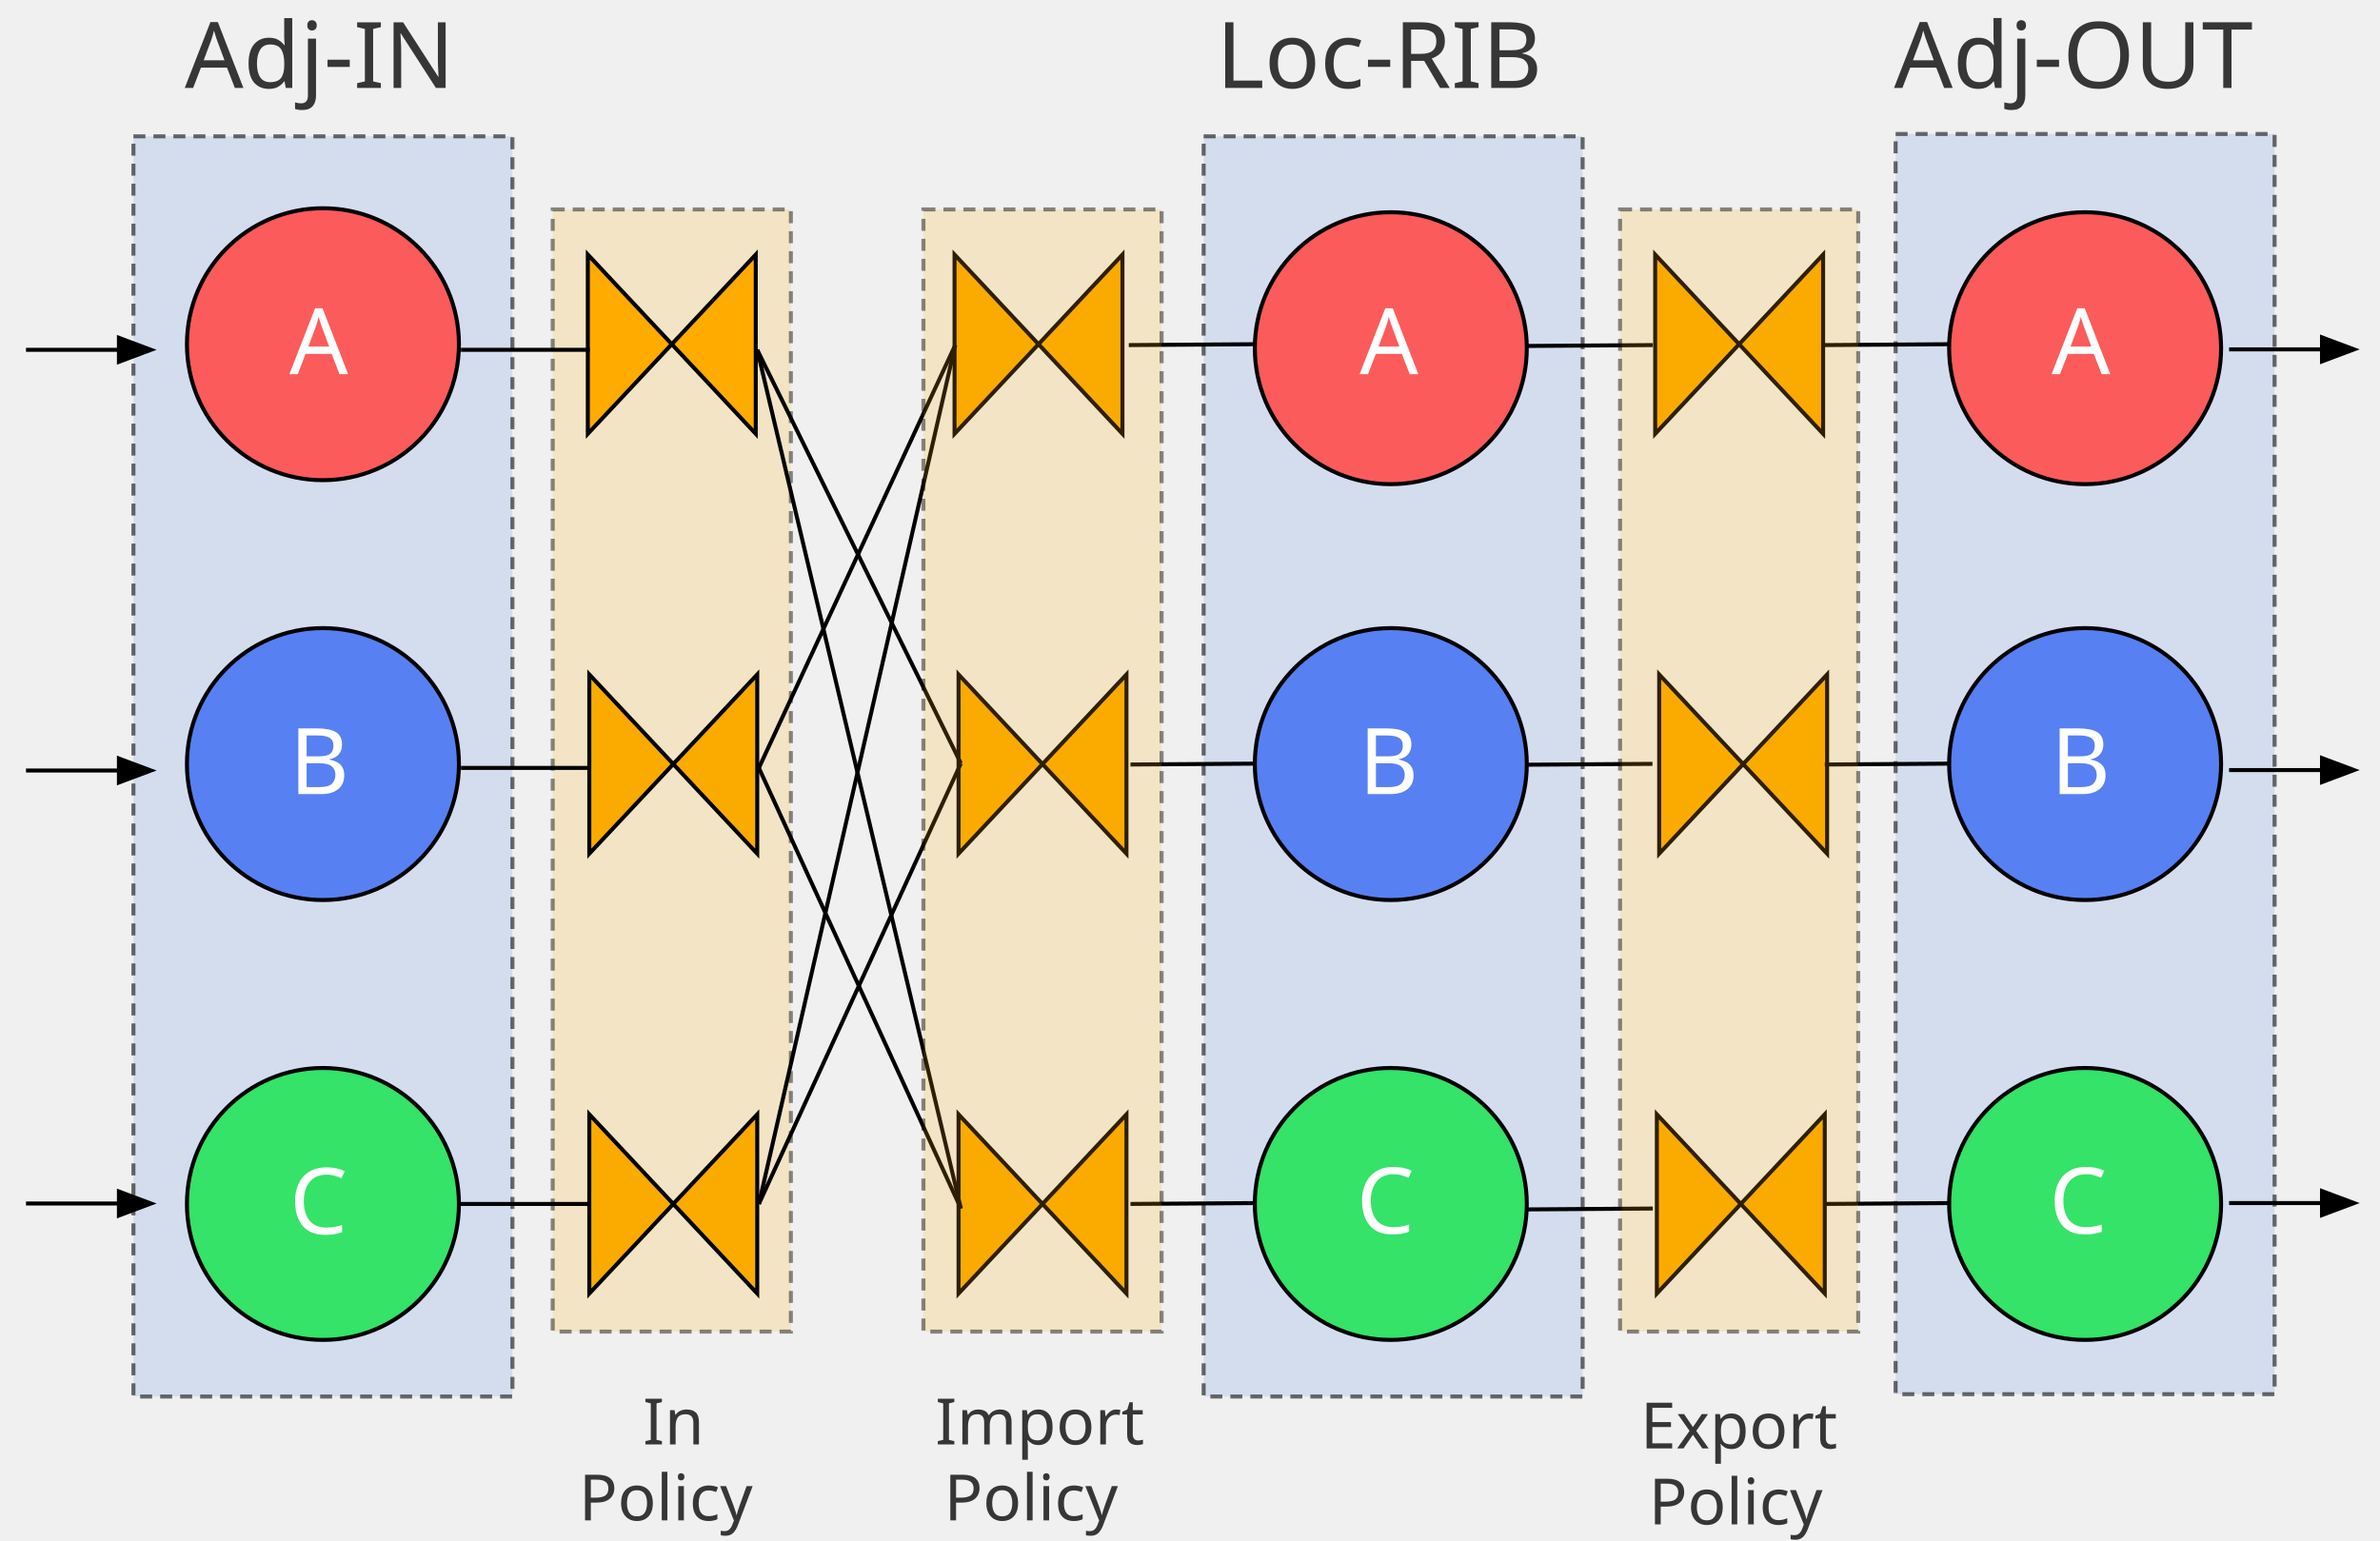
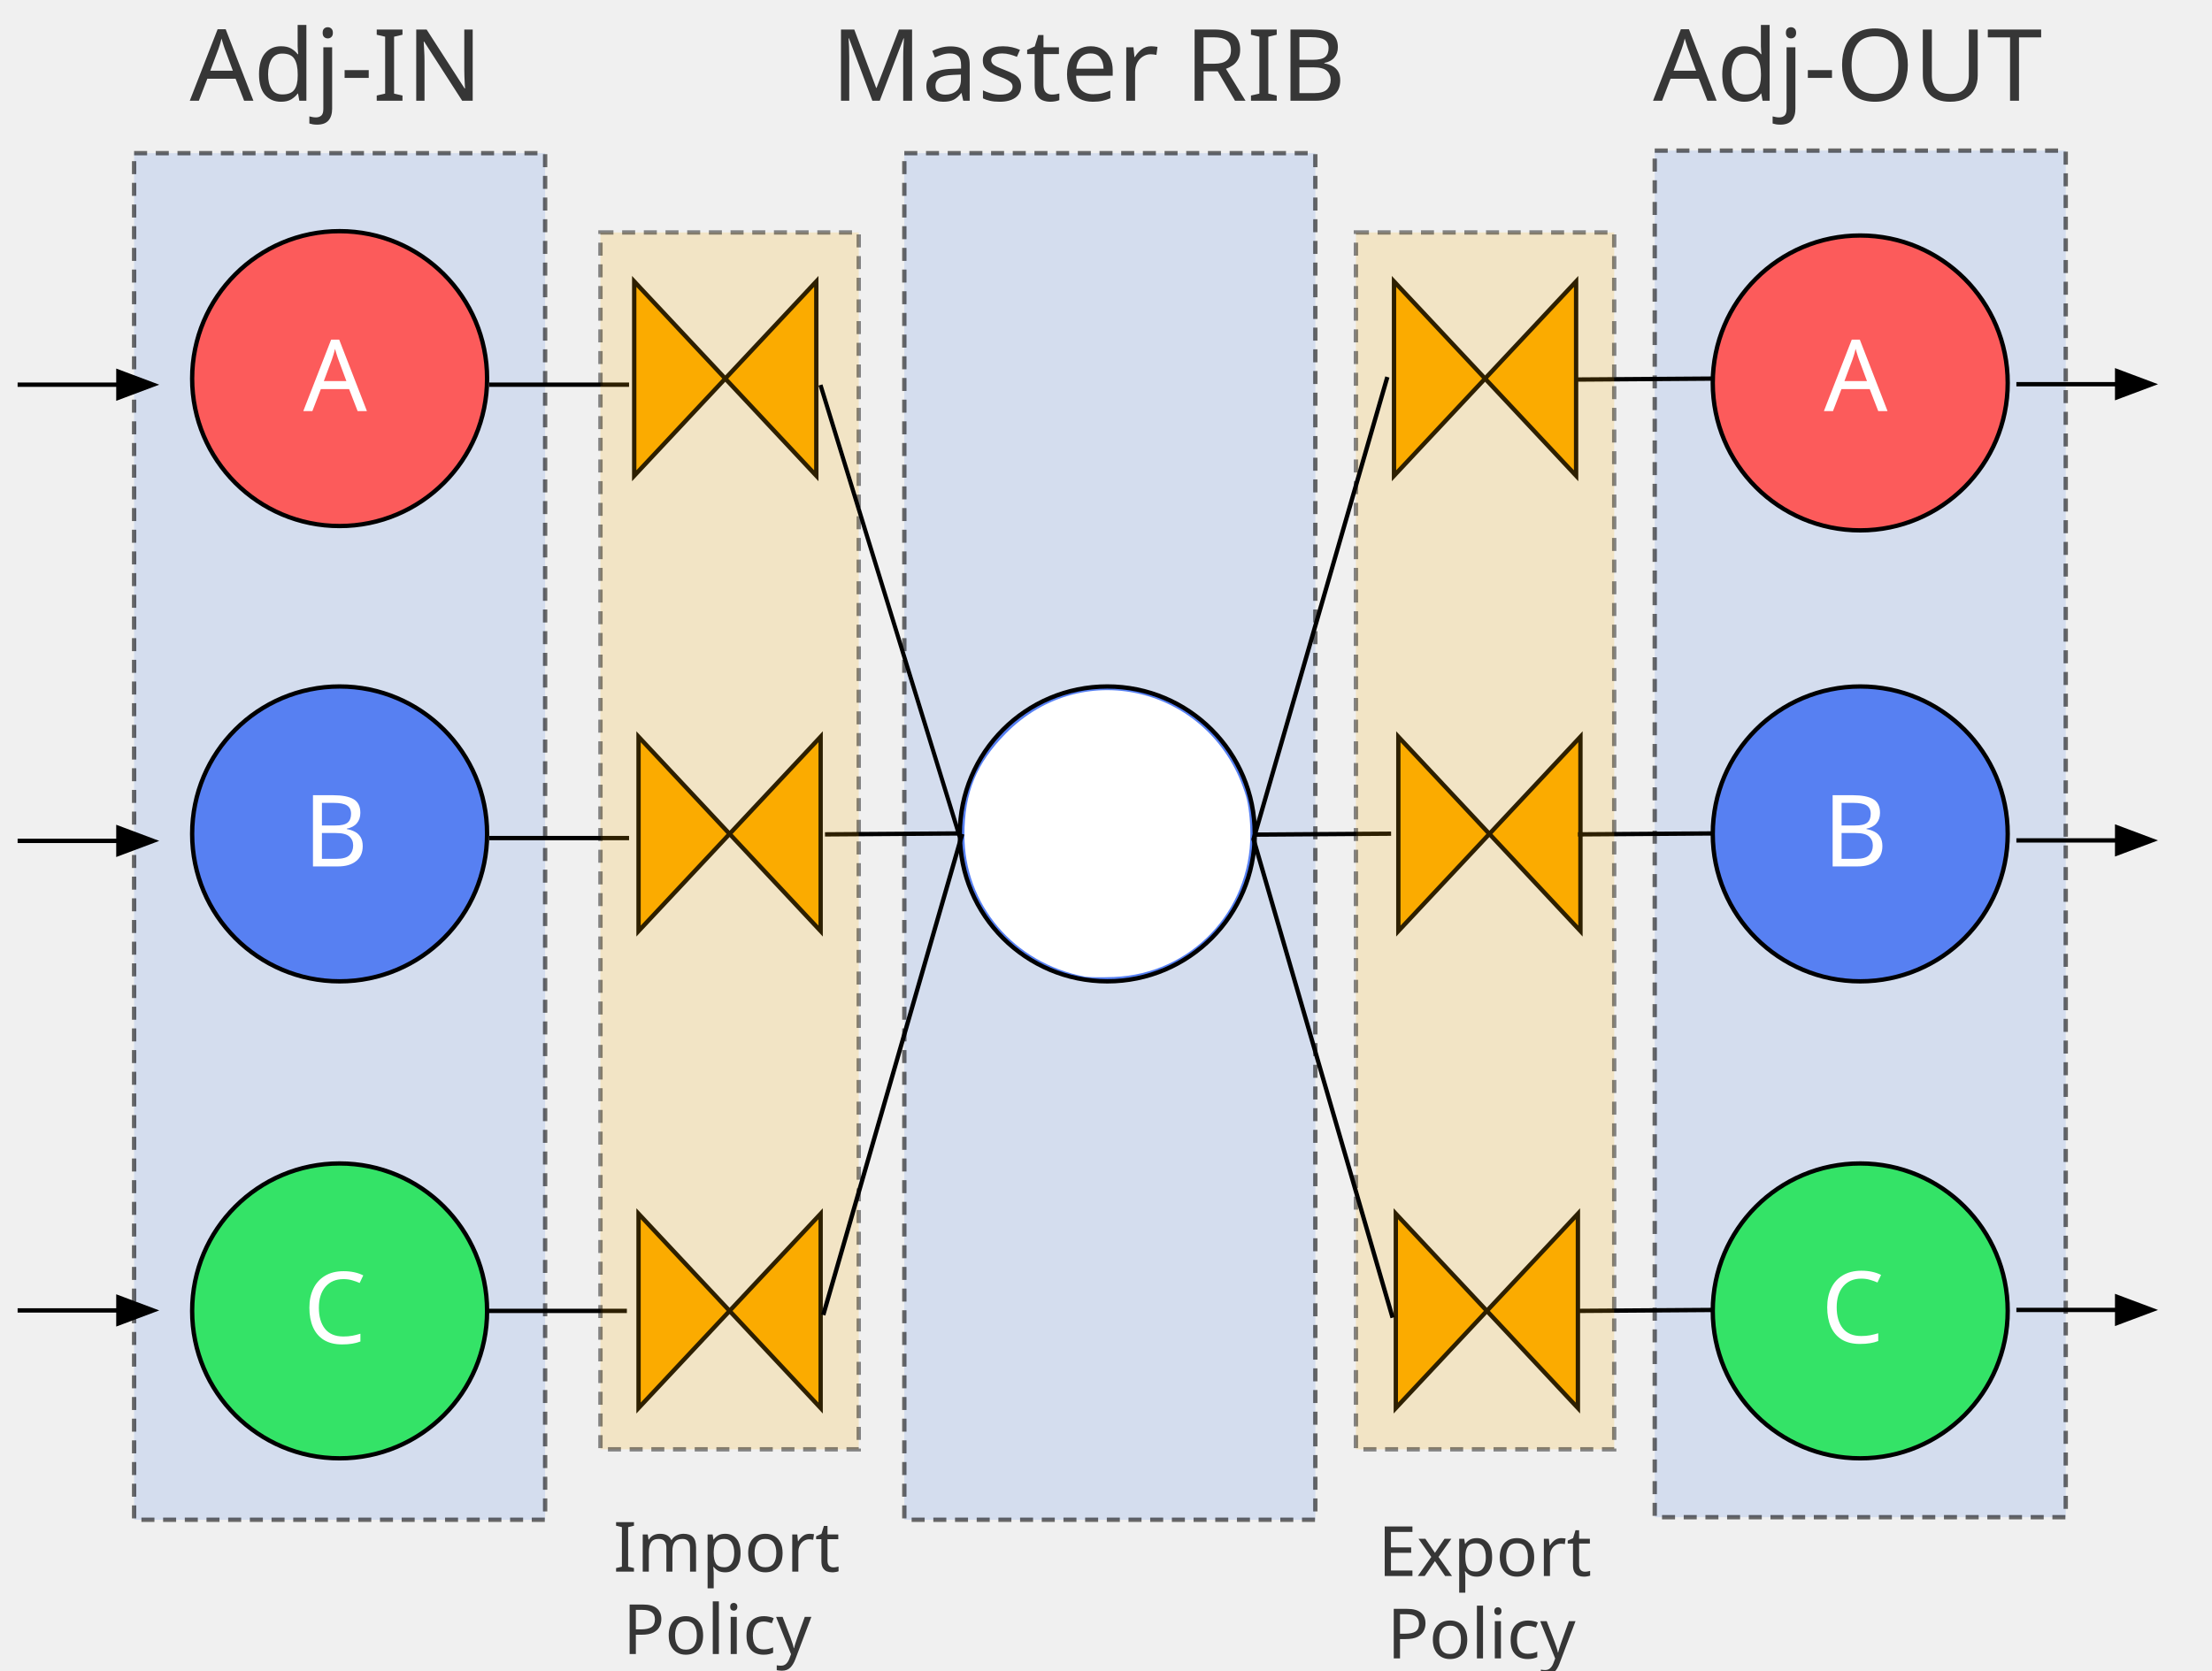
- <svg xmlns="http://www.w3.org/2000/svg" version="1.1" x="0" y="0" width="595.068" height="385.215" viewBox="0, 0, 595.068, 385.215">
-   <g id="Layer_1" transform="translate(4, -227.785)">
-     <g>
-       <path d="M134.191,280.158 L193.741,280.158 L193.741,560.784 L134.191,560.784 L134.191,280.158 z" fill="#FBAB00" fill-opacity="0.182" />
-       <path d="M134.191,280.158 L193.741,280.158 L193.741,560.784 L134.191,560.784 L134.191,280.158 z" fill-opacity="0" stroke="#000000" stroke-width="1" stroke-opacity="0.457" stroke-dasharray="3,2" />
+ <svg xmlns="http://www.w3.org/2000/svg" version="1.1" x="0" y="0" width="510" height="385.215" viewBox="0 0 510 385.215" id="svg3737">
+   <defs id="defs4096" />
+   <g id="g3746" transform="translate(-88.43941,-226.5525)">
+     <path style="fill:#3473e3;fill-opacity:0.146" id="path3748" d="m 469.953,261.285 94.766,0 0,315.154 -94.766,0 0,-315.154 z" />
+     <path style="fill-opacity:0;stroke:#000000;stroke-width:1;stroke-dasharray:3, 2;stroke-opacity:0.571" id="path3750" d="m 469.953,261.285 94.766,0 0,315.154 -94.766,0 0,-315.154 z" />
+   </g>
+   <g id="g3752" transform="translate(1.560587,-226.5525)">
+     <path style="fill:#3473e3;fill-opacity:0.146" id="path3754" d="m 29.358,261.875 94.767,0 0,315.154 -94.767,0 0,-315.154 z" />
+     <path style="fill-opacity:0;stroke:#000000;stroke-width:1;stroke-dasharray:3, 2;stroke-opacity:0.571" id="path3756" d="m 29.358,261.875 94.767,0 0,315.154 -94.767,0 0,-315.154 z" />
+   </g>
+   <g id="g3758" transform="translate(-88.43941,-226.5525)">
+     <path style="fill:#3473e3;fill-opacity:0.146" id="path3760" d="m 296.941,261.875 94.766,0 0,315.154 -94.766,0 0,-315.154 z" />
+     <path style="fill-opacity:0;stroke:#000000;stroke-width:1;stroke-dasharray:3, 2;stroke-opacity:0.571" id="path3762" d="m 296.941,261.875 94.766,0 0,315.154 -94.766,0 0,-315.154 z" />
+   </g>
+   <g id="g3764" transform="translate(1.560587,-226.5525)">
+     <path style="fill:#fc5b5b" id="path3766" d="m 76.742,347.862 c -18.778,0 -34,-15.223 -34,-34 0,-18.778 15.222,-34 34,-34 18.777,0 34,15.222 34,34 0,18.777 -15.223,34 -34,34 z" />
+     <path style="fill-opacity:0;stroke:#000000;stroke-width:1" id="path3768" d="m 76.742,347.862 c -18.778,0 -34,-15.223 -34,-34 0,-18.778 15.222,-34 34,-34 18.777,0 34,15.222 34,34 0,18.777 -15.223,34 -34,34 z" />
+   </g>
+   <g id="g3770" transform="translate(1.560587,-226.5525)">
+     <path style="fill:#5780f2" id="path3772" d="m 76.742,452.862 c -18.778,0 -34,-15.223 -34,-34 0,-18.778 15.222,-34 34,-34 18.777,0 34,15.222 34,34 0,18.777 -15.223,34 -34,34 z" />
+     <path style="fill-opacity:0;stroke:#000000;stroke-width:1" id="path3774" d="m 76.742,452.862 c -18.778,0 -34,-15.223 -34,-34 0,-18.778 15.222,-34 34,-34 18.777,0 34,15.222 34,34 0,18.777 -15.223,34 -34,34 z" />
+   </g>
+   <g id="g3776" transform="translate(1.560587,-226.5525)">
+     <path style="fill:#34e367" id="path3778" d="m 76.742,562.862 c -18.778,0 -34,-15.223 -34,-34 0,-18.778 15.222,-34 34,-34 18.777,0 34,15.222 34,34 0,18.777 -15.223,34 -34,34 z" />
+     <path style="fill-opacity:0;stroke:#000000;stroke-width:1" id="path3780" d="m 76.742,562.862 c -18.778,0 -34,-15.223 -34,-34 0,-18.778 15.222,-34 34,-34 18.777,0 34,15.222 34,34 0,18.777 -15.223,34 -34,34 z" />
+   </g>
+   <g id="g3782" transform="translate(-88.43941,-226.5525)">
+     <g id="g3784">
+       <path style="fill:#fbab00" id="path3786" d="m 277.647,441.267 -20.992,-22.405 20.992,-22.406 z" />
+       <path style="fill-opacity:0;stroke:#000000;stroke-width:1" id="path3788" d="m 277.647,441.267 -20.992,-22.405 20.992,-22.406 z" />
    </g>
-     <g>
-       <path d="M469.953,261.285 L564.719,261.285 L564.719,576.439 L469.953,576.439 L469.953,261.285 z" fill="#3473E3" fill-opacity="0.146" />
-       <path d="M469.953,261.285 L564.719,261.285 L564.719,576.439 L469.953,576.439 L469.953,261.285 z" fill-opacity="0" stroke="#000000" stroke-width="1" stroke-opacity="0.571" stroke-dasharray="3,2" />
-     </g>
-     <g>
-       <path d="M29.358,261.875 L124.125,261.875 L124.125,577.029 L29.358,577.029 L29.358,261.875 z" fill="#3473E3" fill-opacity="0.146" />
-       <path d="M29.358,261.875 L124.125,261.875 L124.125,577.029 L29.358,577.029 L29.358,261.875 z" fill-opacity="0" stroke="#000000" stroke-width="1" stroke-opacity="0.571" stroke-dasharray="3,2" />
-     </g>
-     <g>
-       <path d="M296.941,261.875 L391.707,261.875 L391.707,577.029 L296.941,577.029 L296.941,261.875 z" fill="#3473E3" fill-opacity="0.146" />
-       <path d="M296.941,261.875 L391.707,261.875 L391.707,577.029 L296.941,577.029 L296.941,261.875 z" fill-opacity="0" stroke="#000000" stroke-width="1" stroke-opacity="0.571" stroke-dasharray="3,2" />
-     </g>
-     <g>
-       <path d="M76.742,347.862 C57.964,347.862 42.742,332.639 42.742,313.862 C42.742,295.084 57.964,279.862 76.742,279.862 C95.519,279.862 110.742,295.084 110.742,313.862 C110.742,332.639 95.519,347.862 76.742,347.862 z" fill="#FC5B5B" />
-       <path d="M76.742,347.862 C57.964,347.862 42.742,332.639 42.742,313.862 C42.742,295.084 57.964,279.862 76.742,279.862 C95.519,279.862 110.742,295.084 110.742,313.862 C110.742,332.639 95.519,347.862 76.742,347.862 z" fill-opacity="0" stroke="#000000" stroke-width="1" />
-     </g>
-     <g>
-       <path d="M76.742,452.862 C57.964,452.862 42.742,437.639 42.742,418.862 C42.742,400.084 57.964,384.862 76.742,384.862 C95.519,384.862 110.742,400.084 110.742,418.862 C110.742,437.639 95.519,452.862 76.742,452.862 z" fill="#5780F2" />
-       <path d="M76.742,452.862 C57.964,452.862 42.742,437.639 42.742,418.862 C42.742,400.084 57.964,384.862 76.742,384.862 C95.519,384.862 110.742,400.084 110.742,418.862 C110.742,437.639 95.519,452.862 76.742,452.862 z" fill-opacity="0" stroke="#000000" stroke-width="1" />
-     </g>
-     <g>
-       <path d="M76.742,562.862 C57.964,562.862 42.742,547.639 42.742,528.862 C42.742,510.084 57.964,494.862 76.742,494.862 C95.519,494.862 110.742,510.084 110.742,528.862 C110.742,547.639 95.519,562.862 76.742,562.862 z" fill="#34E367" />
-       <path d="M76.742,562.862 C57.964,562.862 42.742,547.639 42.742,528.862 C42.742,510.084 57.964,494.862 76.742,494.862 C95.519,494.862 110.742,510.084 110.742,528.862 C110.742,547.639 95.519,562.862 76.742,562.862 z" fill-opacity="0" stroke="#000000" stroke-width="1" />
-     </g>
-     <g>
-       <g>
-         <path d="M277.647,441.267 L256.655,418.862 L277.647,396.456 z" fill="#FBAB00" />
-         <path d="M277.647,441.267 L256.655,418.862 L277.647,396.456 z" fill-opacity="0" stroke="#000000" stroke-width="1" />
-       </g>
-       <g>
-         <path d="M235.664,396.456 L256.655,418.862 L235.664,441.267 z" fill="#FBAB00" />
-         <path d="M235.664,396.456 L256.655,418.862 L235.664,441.267 z" fill-opacity="0" stroke="#000000" stroke-width="1" />
-       </g>
-     </g>
-     <g>
-       <g>
-         <path d="M276.647,336.267 L255.655,313.862 L276.647,291.456 z" fill="#FBAB00" />
-         <path d="M276.647,336.267 L255.655,313.862 L276.647,291.456 z" fill-opacity="0" stroke="#000000" stroke-width="1" />
-       </g>
-       <g>
-         <path d="M234.664,291.456 L255.655,313.862 L234.664,336.267 z" fill="#FBAB00" />
-         <path d="M234.664,291.456 L255.655,313.862 L234.664,336.267 z" fill-opacity="0" stroke="#000000" stroke-width="1" />
-       </g>
-     </g>
-     <g>
-       <g>
-         <path d="M277.647,551.268 L256.655,528.862 L277.647,506.456 z" fill="#FBAB00" />
-         <path d="M277.647,551.268 L256.655,528.862 L277.647,506.456 z" fill-opacity="0" stroke="#000000" stroke-width="1" />
-       </g>
-       <g>
-         <path d="M235.664,506.456 L256.655,528.862 L235.664,551.268 z" fill="#FBAB00" />
-         <path d="M235.664,506.456 L256.655,528.862 L235.664,551.268 z" fill-opacity="0" stroke="#000000" stroke-width="1" />
-       </g>
-     </g>
-     <g>
-       <g>
-         <path d="M452.828,441.267 L431.836,418.862 L452.828,396.456 z" fill="#FBAB00" />
-         <path d="M452.828,441.267 L431.836,418.862 L452.828,396.456 z" fill-opacity="0" stroke="#000000" stroke-width="1" />
-       </g>
-       <g>
-         <path d="M410.844,396.456 L431.836,418.862 L410.844,441.267 z" fill="#FBAB00" />
-         <path d="M410.844,396.456 L431.836,418.862 L410.844,441.267 z" fill-opacity="0" stroke="#000000" stroke-width="1" />
-       </g>
-     </g>
-     <g>
-       <g>
-         <path d="M451.828,336.268 L430.836,313.862 L451.828,291.456 z" fill="#FBAB00" />
-         <path d="M451.828,336.268 L430.836,313.862 L451.828,291.456 z" fill-opacity="0" stroke="#000000" stroke-width="1" />
-       </g>
-       <g>
-         <path d="M409.844,291.456 L430.836,313.862 L409.844,336.268 z" fill="#FBAB00" />
-         <path d="M409.844,291.456 L430.836,313.862 L409.844,336.268 z" fill-opacity="0" stroke="#000000" stroke-width="1" />
-       </g>
-     </g>
-     <g>
-       <g>
-         <path d="M452.242,551.267 L431.25,528.862 L452.242,506.456 z" fill="#FBAB00" />
-         <path d="M452.242,551.267 L431.25,528.862 L452.242,506.456 z" fill-opacity="0" stroke="#000000" stroke-width="1" />
-       </g>
-       <g>
-         <path d="M410.258,506.456 L431.25,528.862 L410.258,551.267 z" fill="#FBAB00" />
-         <path d="M410.258,506.456 L431.25,528.862 L410.258,551.267 z" fill-opacity="0" stroke="#000000" stroke-width="1" />
-       </g>
-     </g>
-     <g>
-       <path d="M343.742,348.862 C324.964,348.862 309.742,333.639 309.742,314.862 C309.742,296.084 324.964,280.862 343.742,280.862 C362.519,280.862 377.742,296.084 377.742,314.862 C377.742,333.639 362.519,348.862 343.742,348.862 z" fill="#FC5B5B" />
-       <path d="M343.742,348.862 C324.964,348.862 309.742,333.639 309.742,314.862 C309.742,296.084 324.964,280.862 343.742,280.862 C362.519,280.862 377.742,296.084 377.742,314.862 C377.742,333.639 362.519,348.862 343.742,348.862 z" fill-opacity="0" stroke="#000000" stroke-width="1" />
-     </g>
-     <g>
-       <path d="M343.742,452.862 C324.964,452.862 309.742,437.639 309.742,418.862 C309.742,400.084 324.964,384.862 343.742,384.862 C362.519,384.862 377.742,400.084 377.742,418.862 C377.742,437.639 362.519,452.862 343.742,452.862 z" fill="#5780F2" />
-       <path d="M343.742,452.862 C324.964,452.862 309.742,437.639 309.742,418.862 C309.742,400.084 324.964,384.862 343.742,384.862 C362.519,384.862 377.742,400.084 377.742,418.862 C377.742,437.639 362.519,452.862 343.742,452.862 z" fill-opacity="0" stroke="#000000" stroke-width="1" />
-     </g>
-     <g>
-       <path d="M343.742,562.862 C324.964,562.862 309.742,547.639 309.742,528.862 C309.742,510.084 324.964,494.862 343.742,494.862 C362.519,494.862 377.742,510.084 377.742,528.862 C377.742,547.639 362.519,562.862 343.742,562.862 z" fill="#34E367" />
-       <path d="M343.742,562.862 C324.964,562.862 309.742,547.639 309.742,528.862 C309.742,510.084 324.964,494.862 343.742,494.862 C362.519,494.862 377.742,510.084 377.742,528.862 C377.742,547.639 362.519,562.862 343.742,562.862 z" fill-opacity="0" stroke="#000000" stroke-width="1" />
-     </g>
-     <g>
-       <g>
-         <path d="M185.328,441.268 L164.336,418.862 L185.328,396.456 z" fill="#FBAB00" />
-         <path d="M185.328,441.268 L164.336,418.862 L185.328,396.456 z" fill-opacity="0" stroke="#000000" stroke-width="1" />
-       </g>
-       <g>
-         <path d="M143.344,396.456 L164.336,418.862 L143.344,441.268 z" fill="#FBAB00" />
-         <path d="M143.344,396.456 L164.336,418.862 L143.344,441.268 z" fill-opacity="0" stroke="#000000" stroke-width="1" />
-       </g>
-     </g>
-     <g>
-       <g>
-         <path d="M184.958,336.268 L163.966,313.862 L184.958,291.456 z" fill="#FFAB00" />
-         <path d="M184.958,336.268 L163.966,313.862 L184.958,291.456 z" fill-opacity="0" stroke="#000000" stroke-width="1" />
-       </g>
-       <g>
-         <path d="M142.974,291.456 L163.966,313.862 L142.974,336.268 z" fill="#FFAB00" />
-         <path d="M142.974,291.456 L163.966,313.862 L142.974,336.268 z" fill-opacity="0" stroke="#000000" stroke-width="1" />
-       </g>
-     </g>
-     <g>
-       <g>
-         <path d="M185.328,551.268 L164.336,528.862 L185.328,506.456 z" fill="#FBAB00" />
-         <path d="M185.328,551.268 L164.336,528.862 L185.328,506.456 z" fill-opacity="0" stroke="#000000" stroke-width="1" />
-       </g>
-       <g>
-         <path d="M143.344,506.456 L164.336,528.862 L143.344,551.268 z" fill="#FBAB00" />
-         <path d="M143.344,506.456 L164.336,528.862 L143.344,551.268 z" fill-opacity="0" stroke="#000000" stroke-width="1" />
-       </g>
-     </g>
-     <path d="M110.742,528.862 L142.974,528.862" fill-opacity="0" stroke="#000000" stroke-width="1" />
-     <path d="M185.742,528.862 L236.25,418.689" fill-opacity="0" stroke="#000000" stroke-width="1" />
-     <path d="M185.742,528.862 L234.836,314.081" fill-opacity="0" stroke="#000000" stroke-width="1" />
-     <path d="M111.245,419.822 L143.477,419.822" fill-opacity="0" stroke="#000000" stroke-width="1" />
-     <path d="M111.245,315.266 L143.477,315.266" fill-opacity="0" stroke="#000000" stroke-width="1" />
-     <path d="M278.233,314.081 L309.742,313.862" fill-opacity="0" stroke="#000000" stroke-width="1" />
-     <path d="M278.647,418.971 L310.156,418.752" fill-opacity="0" stroke="#000000" stroke-width="1" />
-     <path d="M278.647,528.862 L310.156,528.643" fill-opacity="0" stroke="#000000" stroke-width="1" />
-     <g>
-       <path d="M517.336,348.862 C498.558,348.862 483.336,333.639 483.336,314.862 C483.336,296.084 498.558,280.862 517.336,280.862 C536.114,280.862 551.336,296.084 551.336,314.862 C551.336,333.639 536.114,348.862 517.336,348.862 z" fill="#FC5B5B" />
-       <path d="M517.336,348.862 C498.558,348.862 483.336,333.639 483.336,314.862 C483.336,296.084 498.558,280.862 517.336,280.862 C536.114,280.862 551.336,296.084 551.336,314.862 C551.336,333.639 536.114,348.862 517.336,348.862 z" fill-opacity="0" stroke="#000000" stroke-width="1" />
-     </g>
-     <g>
-       <path d="M517.336,452.862 C498.558,452.862 483.336,437.639 483.336,418.862 C483.336,400.084 498.558,384.862 517.336,384.862 C536.114,384.862 551.336,400.084 551.336,418.862 C551.336,437.639 536.114,452.862 517.336,452.862 z" fill="#5780F2" />
-       <path d="M517.336,452.862 C498.558,452.862 483.336,437.639 483.336,418.862 C483.336,400.084 498.558,384.862 517.336,384.862 C536.114,384.862 551.336,400.084 551.336,418.862 C551.336,437.639 536.114,452.862 517.336,452.862 z" fill-opacity="0" stroke="#000000" stroke-width="1" />
-     </g>
-     <g>
-       <path d="M517.336,562.862 C498.558,562.862 483.336,547.639 483.336,528.862 C483.336,510.084 498.558,494.862 517.336,494.862 C536.114,494.862 551.336,510.084 551.336,528.862 C551.336,547.639 536.114,562.862 517.336,562.862 z" fill="#34E367" />
-       <path d="M517.336,562.862 C498.558,562.862 483.336,547.639 483.336,528.862 C483.336,510.084 498.558,494.862 517.336,494.862 C536.114,494.862 551.336,510.084 551.336,528.862 C551.336,547.639 536.114,562.862 517.336,562.862 z" fill-opacity="0" stroke="#000000" stroke-width="1" />
-     </g>
-     <path d="M451.828,314.081 L483.336,313.862" fill-opacity="0" stroke="#000000" stroke-width="1" />
-     <path d="M452.242,418.971 L483.75,418.752" fill-opacity="0" stroke="#000000" stroke-width="1" />
-     <path d="M452.242,528.862 L483.75,528.643" fill-opacity="0" stroke="#000000" stroke-width="1" />
-     <path d="M377.742,314.3 L409.25,314.081" fill-opacity="0" stroke="#000000" stroke-width="1" />
-     <path d="M377.662,419.025 L409.17,418.806" fill-opacity="0" stroke="#000000" stroke-width="1" />
-     <path d="M377.742,530.229 L409.25,530.01" fill-opacity="0" stroke="#000000" stroke-width="1" />
-     <path d="M185.328,315.266 L236.25,418.689" fill-opacity="0" stroke="#000000" stroke-width="1" />
-     <path d="M185.328,315.266 L236.25,530.01" fill-opacity="0" stroke="#000000" stroke-width="1" />
-     <path d="M185.742,419.822 L234.836,314.081" fill-opacity="0" stroke="#000000" stroke-width="1" />
-     <path d="M185.742,419.822 L236.25,530.01" fill-opacity="0" stroke="#000000" stroke-width="1" />
-     <g>
-       <path d="M226.88,280.158 L286.431,280.158 L286.431,560.784 L226.88,560.784 L226.88,280.158 z" fill="#FBAB00" fill-opacity="0.182" />
-       <path d="M226.88,280.158 L286.431,280.158 L286.431,560.784 L226.88,560.784 L226.88,280.158 z" fill-opacity="0" stroke="#000000" stroke-width="1" stroke-opacity="0.457" stroke-dasharray="3,2" />
-     </g>
-     <g>
-       <path d="M401.061,280.158 L460.611,280.158 L460.611,560.784 L401.061,560.784 L401.061,280.158 z" fill="#FBAB00" fill-opacity="0.182" />
-       <path d="M401.061,280.158 L460.611,280.158 L460.611,560.784 L401.061,560.784 L401.061,280.158 z" fill-opacity="0" stroke="#000000" stroke-width="1" stroke-opacity="0.457" stroke-dasharray="3,2" />
-     </g>
-     <text transform="matrix(1, 0, 0, 1, 76.242, 313.362)">
-       <tspan x="-7.878" y="8" font-family="HelveticaNeue-Bold" font-size="23" fill="#FFFFFF">A</tspan>
-     </text>
-     <text transform="matrix(1, 0, 0, 1, 343.824, 313.362)">
-       <tspan x="-7.878" y="8" font-family="HelveticaNeue-Bold" font-size="23" fill="#FFFFFF">A</tspan>
-     </text>
-     <text transform="matrix(1, 0, 0, 1, 516.836, 313.362)">
-       <tspan x="-7.878" y="8" font-family="HelveticaNeue-Bold" font-size="23" fill="#FFFFFF">A</tspan>
-     </text>
-     <text transform="matrix(1, 0, 0, 1, 76.46, 418.362)">
-       <tspan x="-8.096" y="8" font-family="HelveticaNeue-Bold" font-size="23" fill="#FFFFFF">B</tspan>
-     </text>
-     <text transform="matrix(1, 0, 0, 1, 343.824, 418.362)">
-       <tspan x="-8.096" y="8" font-family="HelveticaNeue-Bold" font-size="23" fill="#FFFFFF">B</tspan>
-     </text>
-     <text transform="matrix(1, 0, 0, 1, 516.836, 418.362)">
-       <tspan x="-8.096" y="8" font-family="HelveticaNeue-Bold" font-size="23" fill="#FFFFFF">B</tspan>
-     </text>
-     <text transform="matrix(1, 0, 0, 1, 76.886, 528.362)">
-       <tspan x="-8.521" y="8" font-family="HelveticaNeue-Bold" font-size="23" fill="#FFFFFF">C</tspan>
-     </text>
-     <text transform="matrix(1, 0, 0, 1, 343.667, 528.252)">
-       <tspan x="-8.521" y="8" font-family="HelveticaNeue-Bold" font-size="23" fill="#FFFFFF">C</tspan>
-     </text>
-     <text transform="matrix(1, 0, 0, 1, 516.836, 528.252)">
-       <tspan x="-8.521" y="8" font-family="HelveticaNeue-Bold" font-size="23" fill="#FFFFFF">C</tspan>
-     </text>
-     <text transform="matrix(1, 0, 0, 1, 76.886, 241.785)">
-       <tspan x="-34.695" y="8" font-family="HelveticaNeue-Bold" font-size="23" fill="#363636">Adj-IN</tspan>
-     </text>
-     <text transform="matrix(1, 0, 0, 1, 345.024, 242.08)">
-       <tspan x="-44.919" y="7.705" font-family="HelveticaNeue-Bold" font-size="23" fill="#363636">Loc-RIB</tspan>
-     </text>
-     <text transform="matrix(1, 0, 0, 1, 516.836, 242.08)">
-       <tspan x="-47.277" y="7.705" font-family="HelveticaNeue-Bold" font-size="23" fill="#363636">Adj-OUT</tspan>
-     </text>
-     <text transform="matrix(1, 0, 0, 1, 163.836, 592.5)">
-       <tspan x="-7.104" y="-3.5" font-family="HelveticaNeue-Bold" font-size="16" fill="#363636">In</tspan>
-       <tspan x="-23.096" y="15.5" font-family="HelveticaNeue-Bold" font-size="16" fill="#363636">Policy</tspan>
-     </text>
-     <text transform="matrix(1, 0, 0, 1, 255.155, 592.5)">
-       <tspan x="-25.312" y="-3.5" font-family="HelveticaNeue-Bold" font-size="16" fill="#363636">Import</tspan>
-       <tspan x="-23.096" y="15.5" font-family="HelveticaNeue-Bold" font-size="16" fill="#363636">Policy</tspan>
-     </text>
-     <text transform="matrix(1, 0, 0, 1, 431.336, 593.5)">
-       <tspan x="-25.184" y="-3.5" font-family="HelveticaNeue-Bold" font-size="16" fill="#363636">Export</tspan>
-       <tspan x="-23.096" y="15.5" font-family="HelveticaNeue-Bold" font-size="16" fill="#363636">Policy</tspan>
-     </text>
-     <g>
-       <path d="M2.5,315.266 L25.733,315.266" fill-opacity="0" stroke="#000000" stroke-width="1" />
-       <path d="M25.733,318.266 L33.733,315.266 L25.733,312.266 z" fill="#000000" fill-opacity="1" stroke="#000000" stroke-width="1" stroke-opacity="1" />
-     </g>
-     <g>
-       <path d="M2.5,420.471 L25.733,420.471" fill-opacity="0" stroke="#000000" stroke-width="1" />
-       <path d="M25.733,423.471 L33.733,420.471 L25.733,417.471 z" fill="#000000" fill-opacity="1" stroke="#000000" stroke-width="1" stroke-opacity="1" />
-     </g>
-     <g>
-       <path d="M2.5,528.752 L25.733,528.752" fill-opacity="0" stroke="#000000" stroke-width="1" />
-       <path d="M25.733,531.752 L33.733,528.752 L25.733,525.752 z" fill="#000000" fill-opacity="1" stroke="#000000" stroke-width="1" stroke-opacity="1" />
-     </g>
-     <g>
-       <path d="M553.336,315.156 L576.568,315.156" fill-opacity="0" stroke="#000000" stroke-width="1" />
-       <path d="M576.568,318.156 L584.568,315.156 L576.568,312.156 z" fill="#000000" fill-opacity="1" stroke="#000000" stroke-width="1" stroke-opacity="1" />
-     </g>
-     <g>
-       <path d="M553.336,420.362 L576.568,420.362" fill-opacity="0" stroke="#000000" stroke-width="1" />
-       <path d="M576.568,423.362 L584.568,420.362 L576.568,417.362 z" fill="#000000" fill-opacity="1" stroke="#000000" stroke-width="1" stroke-opacity="1" />
-     </g>
-     <g>
-       <path d="M553.336,528.643 L576.568,528.643" fill-opacity="0" stroke="#000000" stroke-width="1" />
-       <path d="M576.568,531.643 L584.568,528.643 L576.568,525.643 z" fill="#000000" fill-opacity="1" stroke="#000000" stroke-width="1" stroke-opacity="1" />
+     <g id="g3790">
+       <path style="fill:#fbab00" id="path3792" d="m 235.664,396.456 20.991,22.406 -20.991,22.405 z" />
+       <path style="fill-opacity:0;stroke:#000000;stroke-width:1" id="path3794" d="m 235.664,396.456 20.991,22.406 -20.991,22.405 z" />
    </g>
  </g>
+   <g id="g3796" transform="translate(-88.43941,-226.5525)">
+     <g id="g3798">
+       <path style="fill:#fbab00" id="path3800" d="m 276.647,336.267 -20.992,-22.405 20.992,-22.406 z" />
+       <path style="fill-opacity:0;stroke:#000000;stroke-width:1" id="path3802" d="m 276.647,336.267 -20.992,-22.405 20.992,-22.406 z" />
+     </g>
+     <g id="g3804">
+       <path style="fill:#fbab00" id="path3806" d="m 234.664,291.456 20.991,22.406 -20.991,22.405 z" />
+       <path style="fill-opacity:0;stroke:#000000;stroke-width:1" id="path3808" d="m 234.664,291.456 20.991,22.406 -20.991,22.405 z" />
+     </g>
+   </g>
+   <g id="g3810" transform="translate(-88.43941,-226.5525)">
+     <g id="g3812">
+       <path style="fill:#fbab00" id="path3814" d="m 277.647,551.268 -20.992,-22.406 20.992,-22.406 z" />
+       <path style="fill-opacity:0;stroke:#000000;stroke-width:1" id="path3816" d="m 277.647,551.268 -20.992,-22.406 20.992,-22.406 z" />
+     </g>
+     <g id="g3818">
+       <path style="fill:#fbab00" id="path3820" d="m 235.664,506.456 20.991,22.406 -20.991,22.406 z" />
+       <path style="fill-opacity:0;stroke:#000000;stroke-width:1" id="path3822" d="m 235.664,506.456 20.991,22.406 -20.991,22.406 z" />
+     </g>
+   </g>
+   <g id="g3824" transform="translate(-88.43941,-226.5525)">
+     <g id="g3826">
+       <path style="fill:#fbab00" id="path3828" d="m 452.828,441.267 -20.992,-22.405 20.992,-22.406 z" />
+       <path style="fill-opacity:0;stroke:#000000;stroke-width:1" id="path3830" d="m 452.828,441.267 -20.992,-22.405 20.992,-22.406 z" />
+     </g>
+     <g id="g3832">
+       <path style="fill:#fbab00" id="path3834" d="m 410.844,396.456 20.992,22.406 -20.992,22.405 z" />
+       <path style="fill-opacity:0;stroke:#000000;stroke-width:1" id="path3836" d="m 410.844,396.456 20.992,22.406 -20.992,22.405 z" />
+     </g>
+   </g>
+   <g id="g3838" transform="translate(-88.43941,-226.5525)">
+     <g id="g3840">
+       <path style="fill:#fbab00" id="path3842" d="m 451.828,336.268 -20.992,-22.406 20.992,-22.406 z" />
+       <path style="fill-opacity:0;stroke:#000000;stroke-width:1" id="path3844" d="m 451.828,336.268 -20.992,-22.406 20.992,-22.406 z" />
+     </g>
+     <g id="g3846">
+       <path style="fill:#fbab00" id="path3848" d="m 409.844,291.456 20.992,22.406 -20.992,22.406 z" />
+       <path style="fill-opacity:0;stroke:#000000;stroke-width:1" id="path3850" d="m 409.844,291.456 20.992,22.406 -20.992,22.406 z" />
+     </g>
+   </g>
+   <g id="g3852" transform="translate(-88.43941,-226.5525)">
+     <g id="g3854">
+       <path style="fill:#fbab00" id="path3856" d="M 452.242,551.267 431.25,528.862 452.242,506.456 Z" />
+       <path style="fill-opacity:0;stroke:#000000;stroke-width:1" id="path3858" d="M 452.242,551.267 431.25,528.862 452.242,506.456 Z" />
+     </g>
+     <g id="g3860">
+       <path style="fill:#fbab00" id="path3862" d="m 410.258,506.456 20.992,22.406 -20.992,22.405 z" />
+       <path style="fill-opacity:0;stroke:#000000;stroke-width:1" id="path3864" d="m 410.258,506.456 20.992,22.406 -20.992,22.405 z" />
+     </g>
+   </g>
+   <g id="g3872" transform="translate(-88.43941,-226.5525)">
+     <path style="fill:#5780f2" id="path3874" d="m 343.742,452.862 c -18.778,0 -34,-15.223 -34,-34 0,-18.778 15.222,-34 34,-34 18.777,0 34,15.222 34,34 0,18.777 -15.223,34 -34,34 z" />
+     <path style="fill-opacity:0;stroke:#000000;stroke-width:1" id="path3876" d="m 343.742,452.862 c -18.778,0 -34,-15.223 -34,-34 0,-18.778 15.222,-34 34,-34 18.777,0 34,15.222 34,34 0,18.777 -15.223,34 -34,34 z" />
+   </g>
+   <path style="fill-opacity:0;stroke:#000000;stroke-width:1" id="path3926" d="m 112.303,302.31 32.232,0" />
+   <path style="fill-opacity:0;stroke:#000000;stroke-width:1" id="path3932" d="m 112.806,193.27 32.232,0" />
+   <path style="fill-opacity:0;stroke:#000000;stroke-width:1" id="path3934" d="m 112.806,88.714 32.232,0" />
+   <path style="fill-opacity:0;stroke:#000000;stroke-width:1" id="path3938" d="m 190.208,192.419 31.509,-0.219" />
+   <g id="g3942" transform="translate(-88.43941,-226.5525)">
+     <path style="fill:#fc5b5b" id="path3944" d="m 517.336,348.862 c -18.778,0 -34,-15.223 -34,-34 0,-18.778 15.222,-34 34,-34 18.778,0 34,15.222 34,34 0,18.777 -15.222,34 -34,34 z" />
+     <path style="fill-opacity:0;stroke:#000000;stroke-width:1" id="path3946" d="m 517.336,348.862 c -18.778,0 -34,-15.223 -34,-34 0,-18.778 15.222,-34 34,-34 18.778,0 34,15.222 34,34 0,18.777 -15.222,34 -34,34 z" />
+   </g>
+   <g id="g3948" transform="translate(-88.43941,-226.5525)">
+     <path style="fill:#5780f2" id="path3950" d="m 517.336,452.862 c -18.778,0 -34,-15.223 -34,-34 0,-18.778 15.222,-34 34,-34 18.778,0 34,15.222 34,34 0,18.777 -15.222,34 -34,34 z" />
+     <path style="fill-opacity:0;stroke:#000000;stroke-width:1" id="path3952" d="m 517.336,452.862 c -18.778,0 -34,-15.223 -34,-34 0,-18.778 15.222,-34 34,-34 18.778,0 34,15.222 34,34 0,18.777 -15.222,34 -34,34 z" />
+   </g>
+   <g id="g3954" transform="translate(-88.43941,-226.5525)">
+     <path style="fill:#34e367" id="path3956" d="m 517.336,562.862 c -18.778,0 -34,-15.223 -34,-34 0,-18.778 15.222,-34 34,-34 18.778,0 34,15.222 34,34 0,18.777 -15.222,34 -34,34 z" />
+     <path style="fill-opacity:0;stroke:#000000;stroke-width:1" id="path3958" d="m 517.336,562.862 c -18.778,0 -34,-15.223 -34,-34 0,-18.778 15.222,-34 34,-34 18.778,0 34,15.222 34,34 0,18.777 -15.222,34 -34,34 z" />
+   </g>
+   <path style="fill-opacity:0;stroke:#000000;stroke-width:1" id="path3960" d="m 363.389,87.529 31.508,-0.219" />
+   <path style="fill-opacity:0;stroke:#000000;stroke-width:1" id="path3962" d="m 363.803,192.419 31.508,-0.219" />
+   <path style="fill-opacity:0;stroke:#000000;stroke-width:1" id="path3964" d="m 363.803,302.31 31.508,-0.219" />
+   <path style="fill-opacity:0;stroke:#000000;stroke-width:1" id="path3968" d="m 289.223,192.473 31.508,-0.219" />
+   <g id="g3980" transform="translate(-88.43941,-226.5525)">
+     <path style="fill:#fbab00;fill-opacity:0.182" id="path3982" d="m 226.88,280.158 59.551,0 0,280.626 -59.551,0 0,-280.626 z" />
+     <path style="fill-opacity:0;stroke:#000000;stroke-width:1;stroke-dasharray:3, 2;stroke-opacity:0.457" id="path3984" d="m 226.88,280.158 59.551,0 0,280.626 -59.551,0 0,-280.626 z" />
+   </g>
+   <g id="g3986" transform="translate(-88.43941,-226.5525)">
+     <path style="fill:#fbab00;fill-opacity:0.182" id="path3988" d="m 401.061,280.158 59.55,0 0,280.626 -59.55,0 0,-280.626 z" />
+     <path style="fill-opacity:0;stroke:#000000;stroke-width:1;stroke-dasharray:3, 2;stroke-opacity:0.457" id="path3990" d="m 401.061,280.158 59.55,0 0,280.626 -59.55,0 0,-280.626 z" />
+   </g>
+   <text id="text3992" x="77.803" y="86.81">
+     <tspan style="font-size:23px;font-family:HelveticaNeue-Bold;fill:#ffffff" id="tspan3994" font-size="23" y="94.81" x="69.925">A</tspan>
+   </text>
+   <text id="text4000" x="428.397" y="86.81">
+     <tspan style="font-size:23px;font-family:HelveticaNeue-Bold;fill:#ffffff" id="tspan4002" font-size="23" y="94.81" x="420.519">A</tspan>
+   </text>
+   <text id="text4004" x="78.021" y="191.81">
+     <tspan style="font-size:23px;font-family:HelveticaNeue-Bold;fill:#ffffff" id="tspan4006" font-size="23" y="199.81" x="69.925">B</tspan>
+   </text>
+   <text id="text4012" x="428.397" y="191.81">
+     <tspan style="font-size:23px;font-family:HelveticaNeue-Bold;fill:#ffffff" id="tspan4014" font-size="23" y="199.81" x="420.301">B</tspan>
+   </text>
+   <text id="text4016" x="78.447" y="301.81">
+     <tspan style="font-size:23px;font-family:HelveticaNeue-Bold;fill:#ffffff" id="tspan4018" font-size="23" y="309.81" x="69.926">C</tspan>
+   </text>
+   <text id="text4024" x="428.397" y="301.7">
+     <tspan style="font-size:23px;font-family:HelveticaNeue-Bold;fill:#ffffff" id="tspan4026" font-size="23" y="309.7" x="419.876">C</tspan>
+   </text>
+   <text id="text4028" x="78.447" y="15.233">
+     <tspan style="font-size:23px;font-family:HelveticaNeue-Bold;fill:#363636" id="tspan4030" font-size="23" y="23.233" x="43.752">Adj-IN</tspan>
+   </text>
+   <text id="text4032" x="236.585" y="15.528">
+     <tspan style="font-size:23px;font-family:HelveticaNeue-Bold;fill:#363636" id="tspan4034" font-size="23" y="23.233" x="191.666">Master RIB</tspan>
+   </text>
+   <text id="text4036" x="428.397" y="15.528">
+     <tspan style="font-size:23px;font-family:HelveticaNeue-Bold;fill:#363636" id="tspan4038" font-size="23" y="23.233" x="381.12">Adj-OUT</tspan>
+   </text>
+   <text id="text4046" x="166.716" y="365.948">
+     <tspan style="font-size:16px;font-family:HelveticaNeue-Bold;fill:#363636" id="tspan4048" font-size="16" y="362.448" x="141.404">Import</tspan>
+     <tspan style="font-size:16px;font-family:HelveticaNeue-Bold;fill:#363636" id="tspan4050" font-size="16" y="381.448" x="143.62">Policy</tspan>
+   </text>
+   <text id="text4052" x="342.897" y="366.948">
+     <tspan style="font-size:16px;font-family:HelveticaNeue-Bold;fill:#363636" id="tspan4054" font-size="16" y="363.448" x="317.713">Export</tspan>
+     <tspan style="font-size:16px;font-family:HelveticaNeue-Bold;fill:#363636" id="tspan4056" font-size="16" y="382.448" x="319.801">Policy</tspan>
+   </text>
+   <g id="g4058" transform="translate(1.560587,-226.5525)">
+     <path style="fill-opacity:0;stroke:#000000;stroke-width:1" id="path4060" d="m 2.5,315.266 23.233,0" />
+     <path style="fill:#000000;fill-opacity:1;stroke:#000000;stroke-width:1;stroke-opacity:1" id="path4062" d="m 25.733,318.266 8,-3 -8,-3 z" />
+   </g>
+   <g id="g4064" transform="translate(1.560587,-226.5525)">
+     <path style="fill-opacity:0;stroke:#000000;stroke-width:1" id="path4066" d="m 2.5,420.471 23.233,0" />
+     <path style="fill:#000000;fill-opacity:1;stroke:#000000;stroke-width:1;stroke-opacity:1" id="path4068" d="m 25.733,423.471 8,-3 -8,-3 z" />
+   </g>
+   <g id="g4070" transform="translate(1.560587,-226.5525)">
+     <path style="fill-opacity:0;stroke:#000000;stroke-width:1" id="path4072" d="m 2.5,528.752 23.233,0" />
+     <path style="fill:#000000;fill-opacity:1;stroke:#000000;stroke-width:1;stroke-opacity:1" id="path4074" d="m 25.733,531.752 8,-3 -8,-3 z" />
+   </g>
+   <g id="g4076" transform="translate(-88.43941,-226.5525)">
+     <path style="fill-opacity:0;stroke:#000000;stroke-width:1" id="path4078" d="m 553.336,315.156 23.232,0" />
+     <path style="fill:#000000;fill-opacity:1;stroke:#000000;stroke-width:1;stroke-opacity:1" id="path4080" d="m 576.568,318.156 8,-3 -8,-3 z" />
+   </g>
+   <g id="g4082" transform="translate(-88.43941,-226.5525)">
+     <path style="fill-opacity:0;stroke:#000000;stroke-width:1" id="path4084" d="m 553.336,420.362 23.232,0" />
+     <path style="fill:#000000;fill-opacity:1;stroke:#000000;stroke-width:1;stroke-opacity:1" id="path4086" d="m 576.568,423.362 8,-3 -8,-3 z" />
+   </g>
+   <g id="g4088" transform="translate(-88.43941,-226.5525)">
+     <path style="fill-opacity:0;stroke:#000000;stroke-width:1" id="path4090" d="m 553.336,528.643 23.232,0" />
+     <path style="fill:#000000;fill-opacity:1;stroke:#000000;stroke-width:1;stroke-opacity:1" id="path4092" d="m 576.568,531.643 8,-3 -8,-3 z" />
+   </g>
+   <path style="fill:#ffffff;stroke:none;stroke-width:1px;stroke-linecap:butt;stroke-linejoin:miter;stroke-opacity:1" d="m 250.082,225.222 c -16.37,-3.17 -27.746,-16.585 -27.725,-32.694 0.013,-9.773 2.744,-16.46 9.545,-23.373 17.956,-18.253 48.006,-10.385 55.394,14.504 0.579,1.95 0.994,5.568 0.994,8.67 0,17.895 -13.672,32.24 -31.429,32.975 -2.881,0.119 -5.932,0.083 -6.779,-0.081 z" id="path4277" />
+   <path style="fill:none;fill-rule:evenodd;stroke:#000000;stroke-width:0.956px;stroke-linecap:butt;stroke-linejoin:miter;stroke-opacity:1" d="M 189.172,88.784 221.259,192.949" id="path4279" />
+   <path style="fill:none;fill-rule:evenodd;stroke:#000000;stroke-width:1px;stroke-linecap:butt;stroke-linejoin:miter;stroke-opacity:1" d="M 221.855,192.325 189.809,303.252" id="path4310" />
+   <path style="fill:none;fill-rule:evenodd;stroke:#000000;stroke-width:0.996px;stroke-linecap:butt;stroke-linejoin:miter;stroke-opacity:1" d="m 319.868,86.941 -30.849,106.595 0,0 32.058,110.335" id="path4312" />
</svg>
